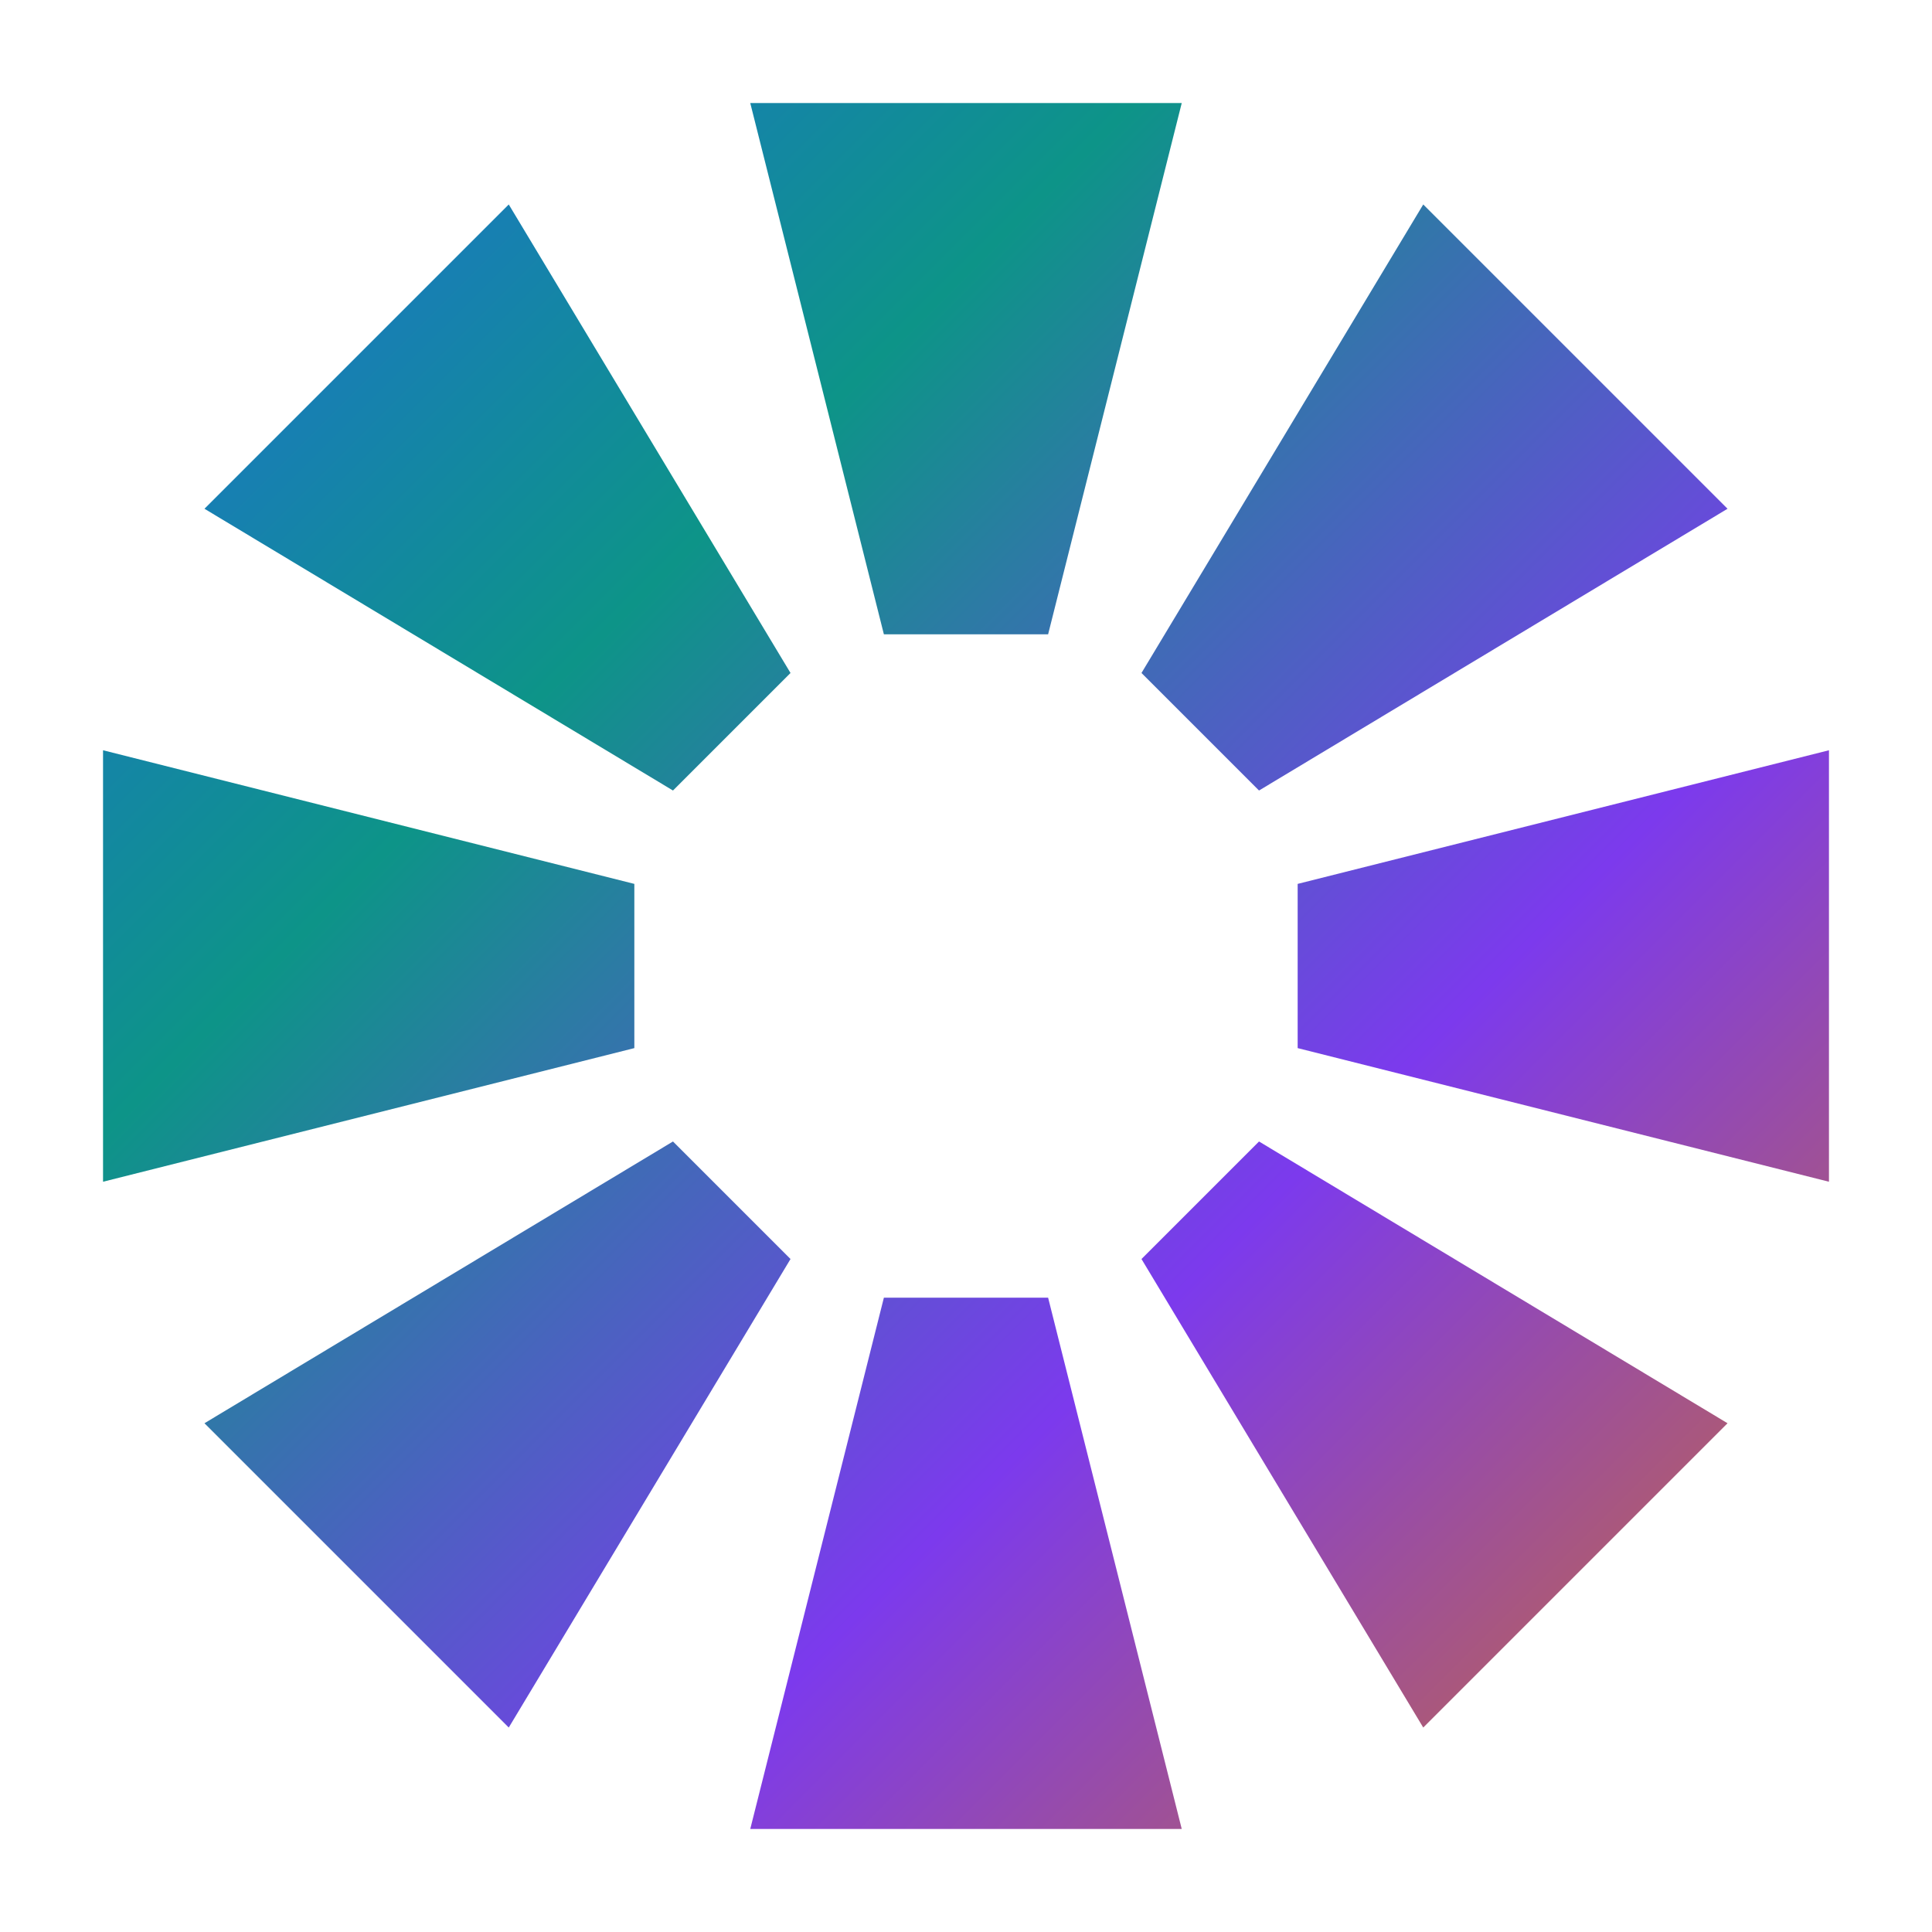
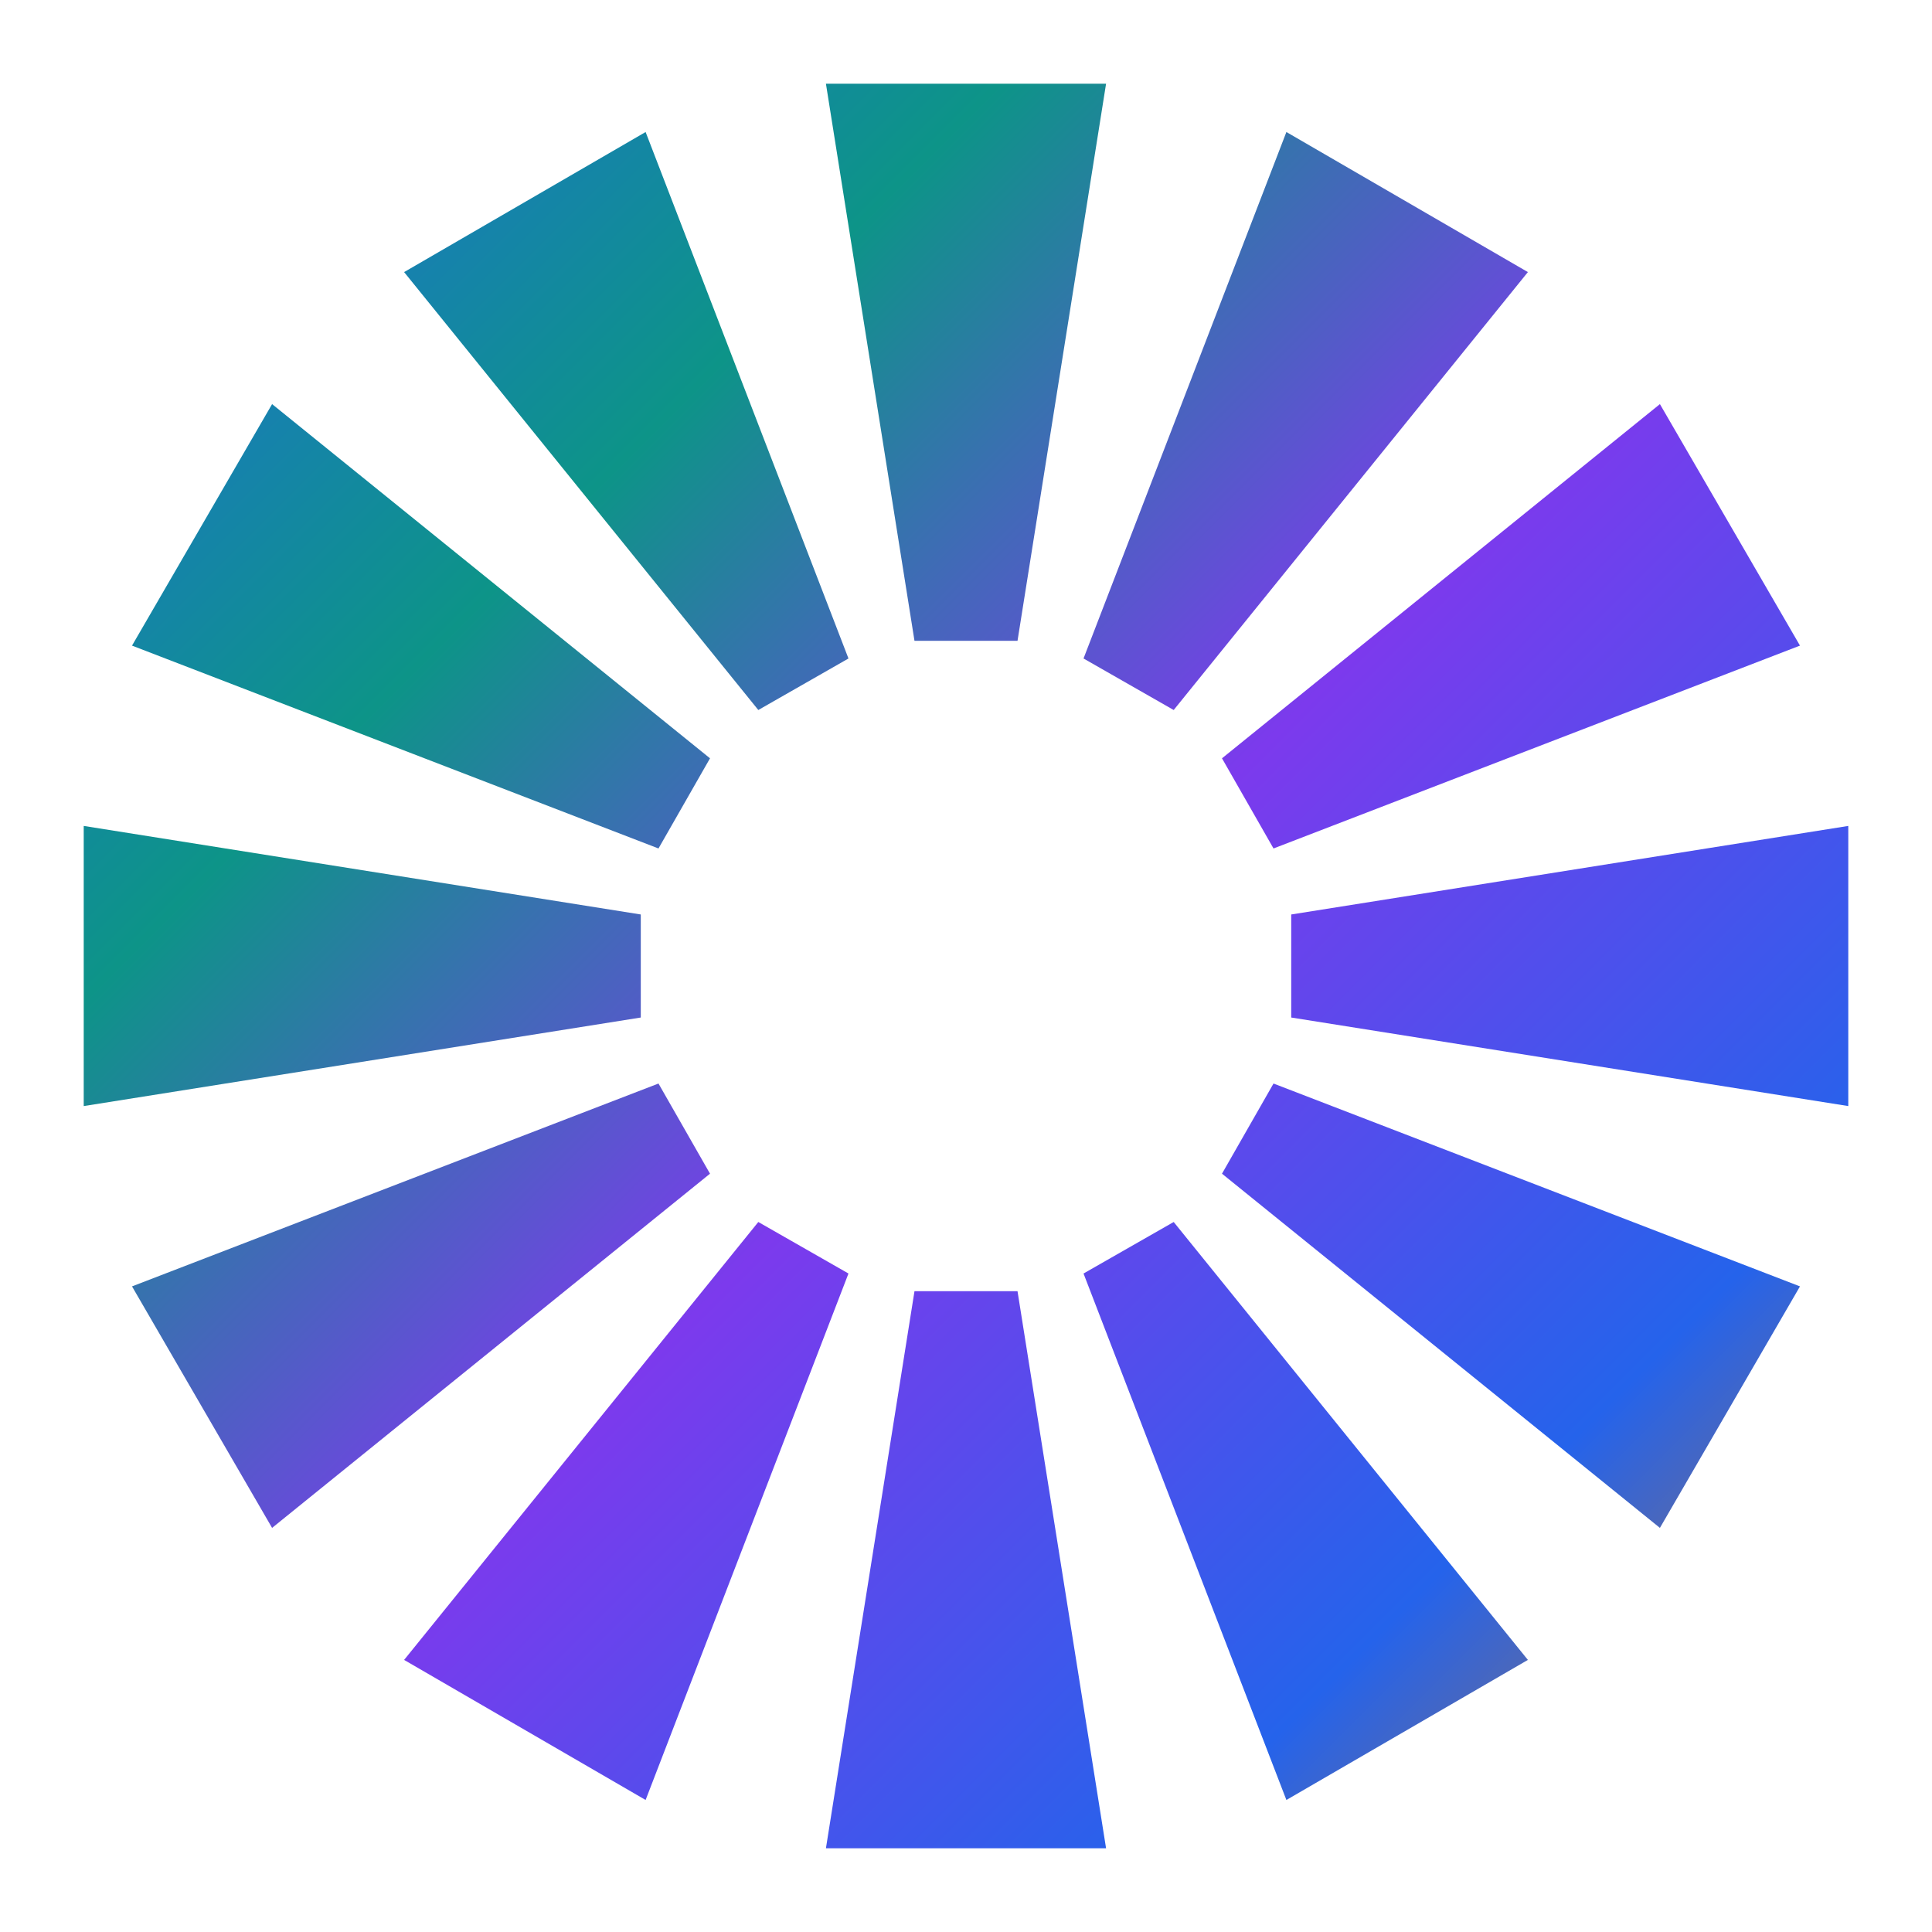
<svg xmlns="http://www.w3.org/2000/svg" viewBox="0 0 12 12" fill="none" aria-hidden="true">
  <defs>
    <linearGradient id="favicon-grad" x1="0" y1="0" x2="12" y2="12" gradientUnits="userSpaceOnUse">
      <stop offset="0%" stop-color="#2563eb" />
-       <stop offset="32%" stop-color="#0d9488" />
-       <stop offset="64%" stop-color="#7c3aed" />
+       <stop offset="28%" stop-color="#0d9488" />
+       <stop offset="52%" stop-color="#7c3aed" />
+       <stop offset="78%" stop-color="#2563eb" />
      <stop offset="100%" stop-color="#d97706" />
    </linearGradient>
  </defs>
-   <path fill="url(#favicon-grad)" d="M 8.06 5.49 L 8.06 6.51 L 11.36 7.34 L 11.36 4.66 Z M 7.82 7.09 L 7.09 7.82 L 8.84 10.73 L 10.73 8.84 Z M 6.51 8.06 L 5.49 8.06 L 4.66 11.36 L 7.34 11.36 Z M 4.91 7.82 L 4.18 7.09 L 1.27 8.84 L 3.16 10.73 Z M 3.94 6.51 L 3.94 5.49 L 0.64 4.66 L 0.64 7.34 Z M 4.18 4.91 L 4.91 4.18 L 3.16 1.27 L 1.27 3.16 Z M 5.49 3.94 L 6.51 3.94 L 7.34 0.64 L 4.66 0.64 Z M 7.09 4.18 L 7.82 4.91 L 10.73 3.16 L 8.84 1.27 Z" />
+   <path fill="url(#favicon-grad)" d="M 8.02 5.68 L 8.02 6.32 L 11.48 6.87 L 11.48 5.13 Z M 7.91 6.73 L 7.59 7.29 L 10.31 9.49 L 11.18 7.99 Z M 7.29 7.59 L 6.73 7.91 L 7.99 11.18 L 9.49 10.31 Z M 6.32 8.02 L 5.68 8.02 L 5.13 11.48 L 6.87 11.48 Z M 5.27 7.91 L 4.71 7.59 L 2.51 10.31 L 4.01 11.18 Z M 4.41 7.29 L 4.09 6.73 L 0.82 7.99 L 1.69 9.49 Z M 3.98 6.32 L 3.98 5.68 L 0.52 5.13 L 0.52 6.87 Z M 4.09 5.27 L 4.41 4.71 L 1.69 2.51 L 0.82 4.01 Z M 4.71 4.41 L 5.27 4.09 L 4.01 0.82 L 2.51 1.69 Z M 5.68 3.98 L 6.32 3.98 L 6.87 0.52 L 5.13 0.52 Z M 6.73 4.09 L 7.29 4.41 L 9.49 1.69 L 7.99 0.82 Z M 7.59 4.71 L 7.91 5.27 L 11.18 4.01 L 10.31 2.51 Z" />
</svg>
